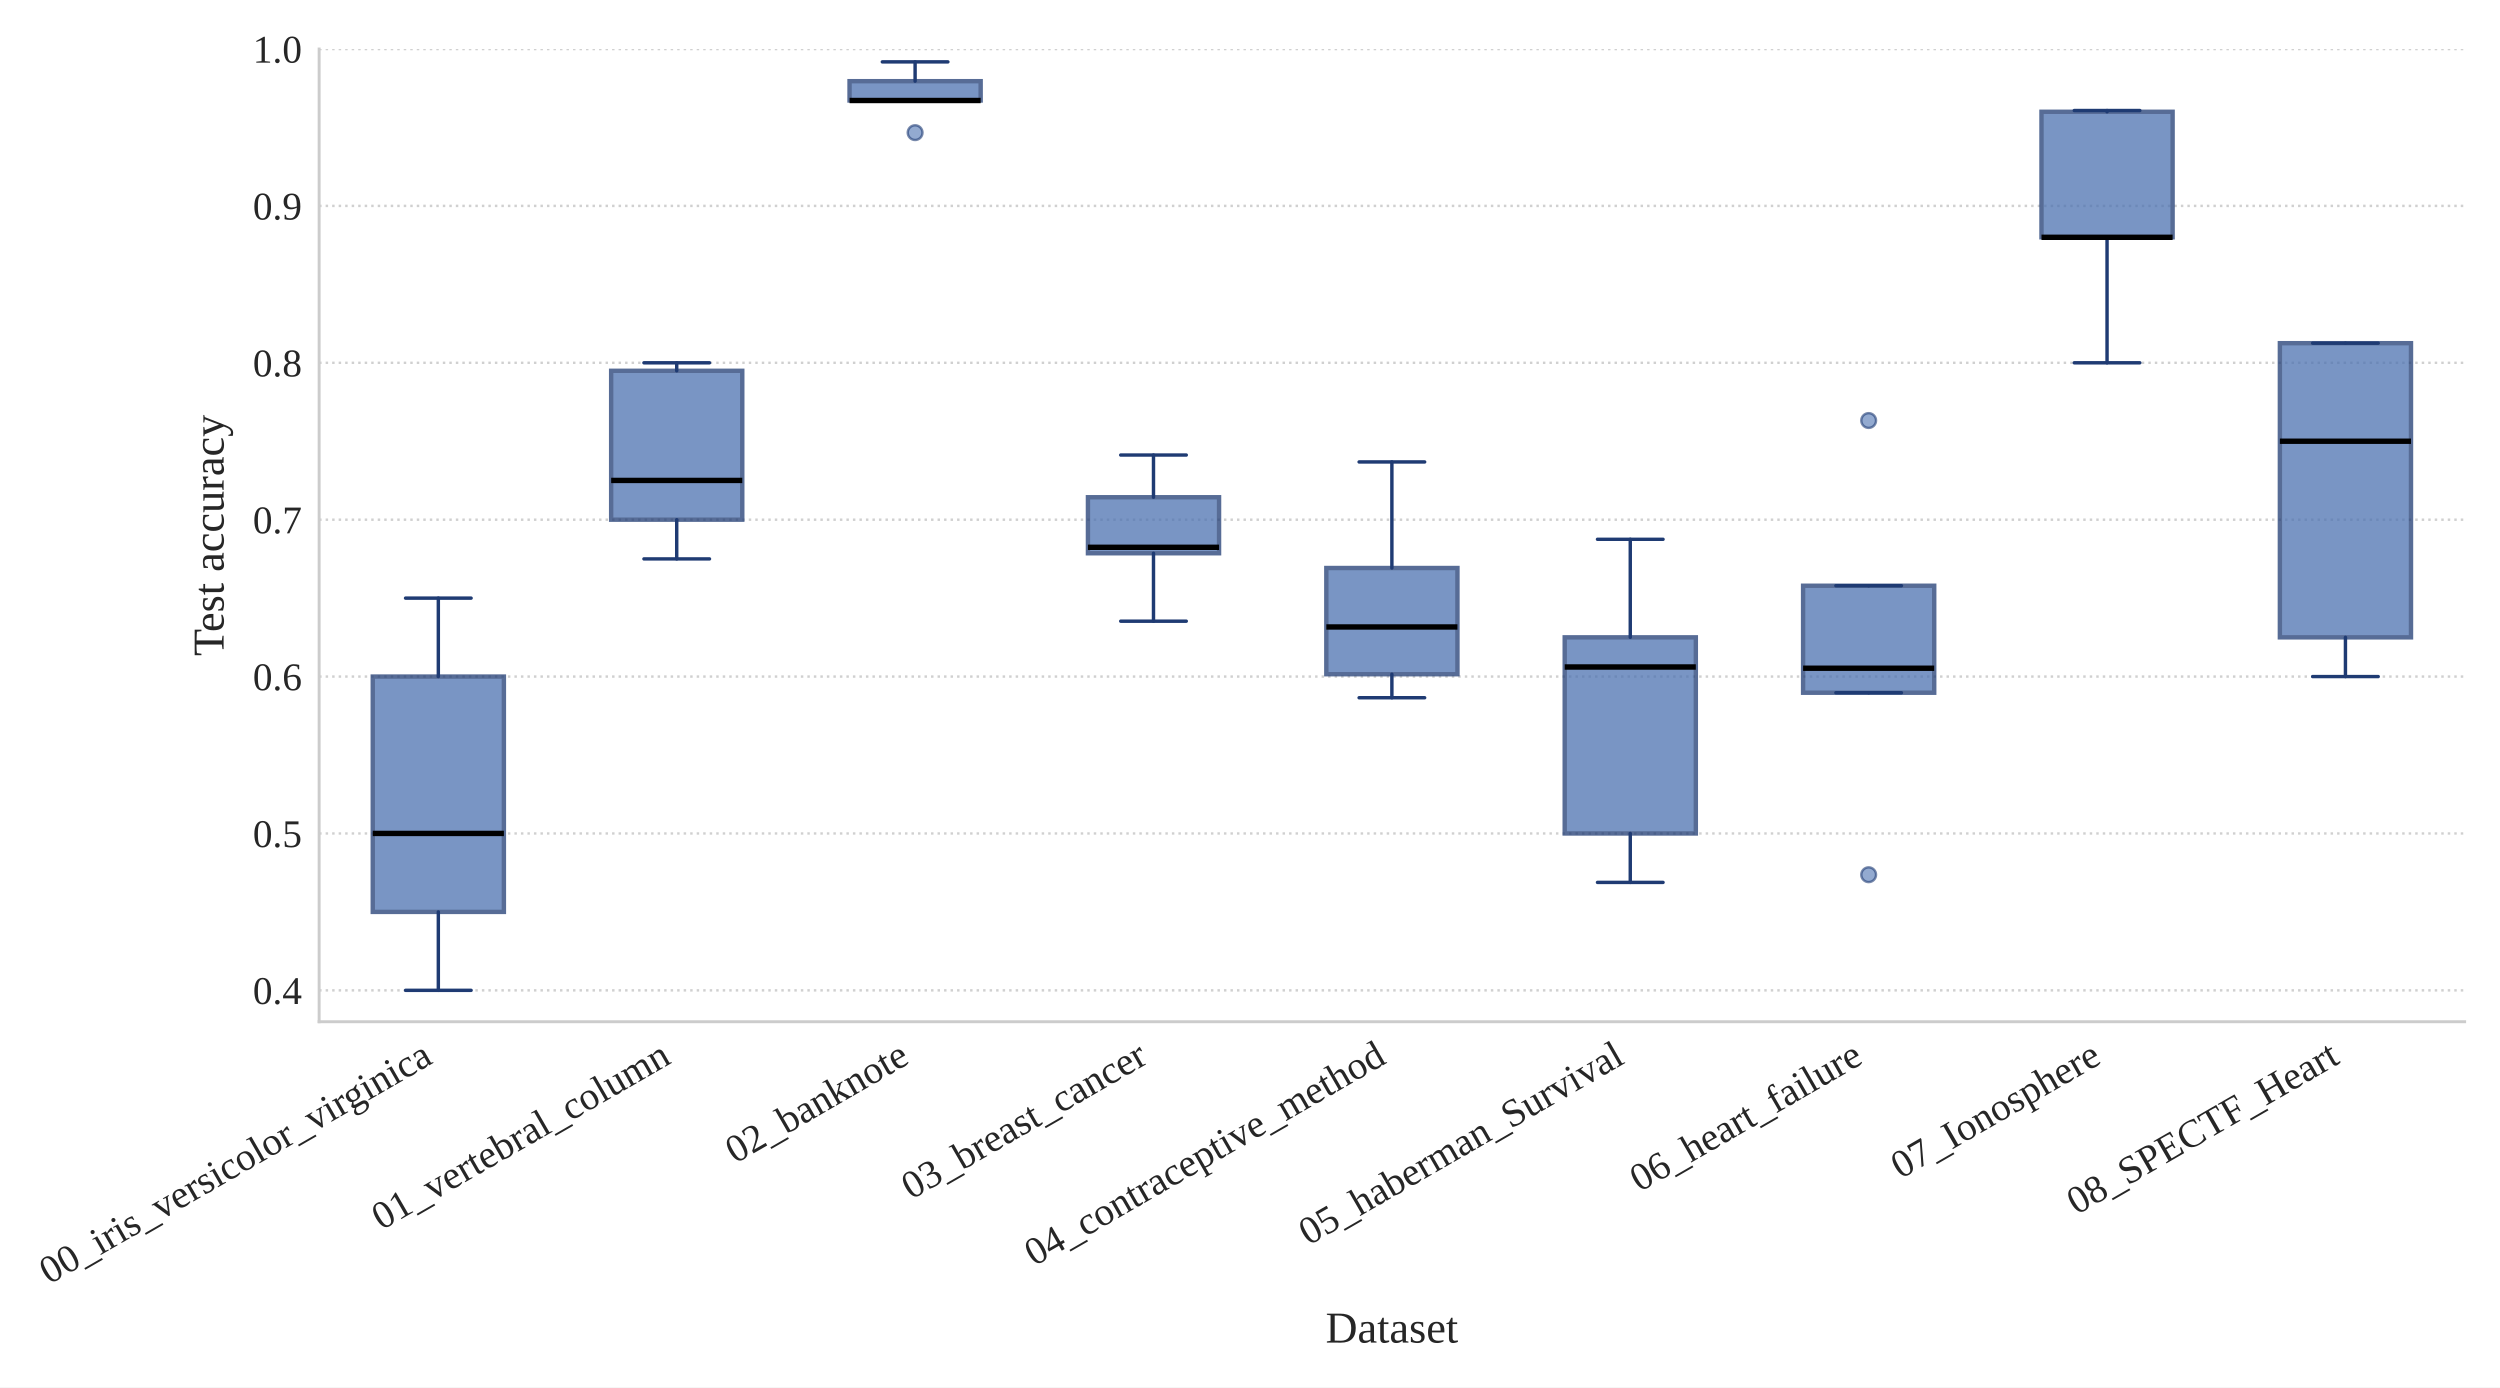
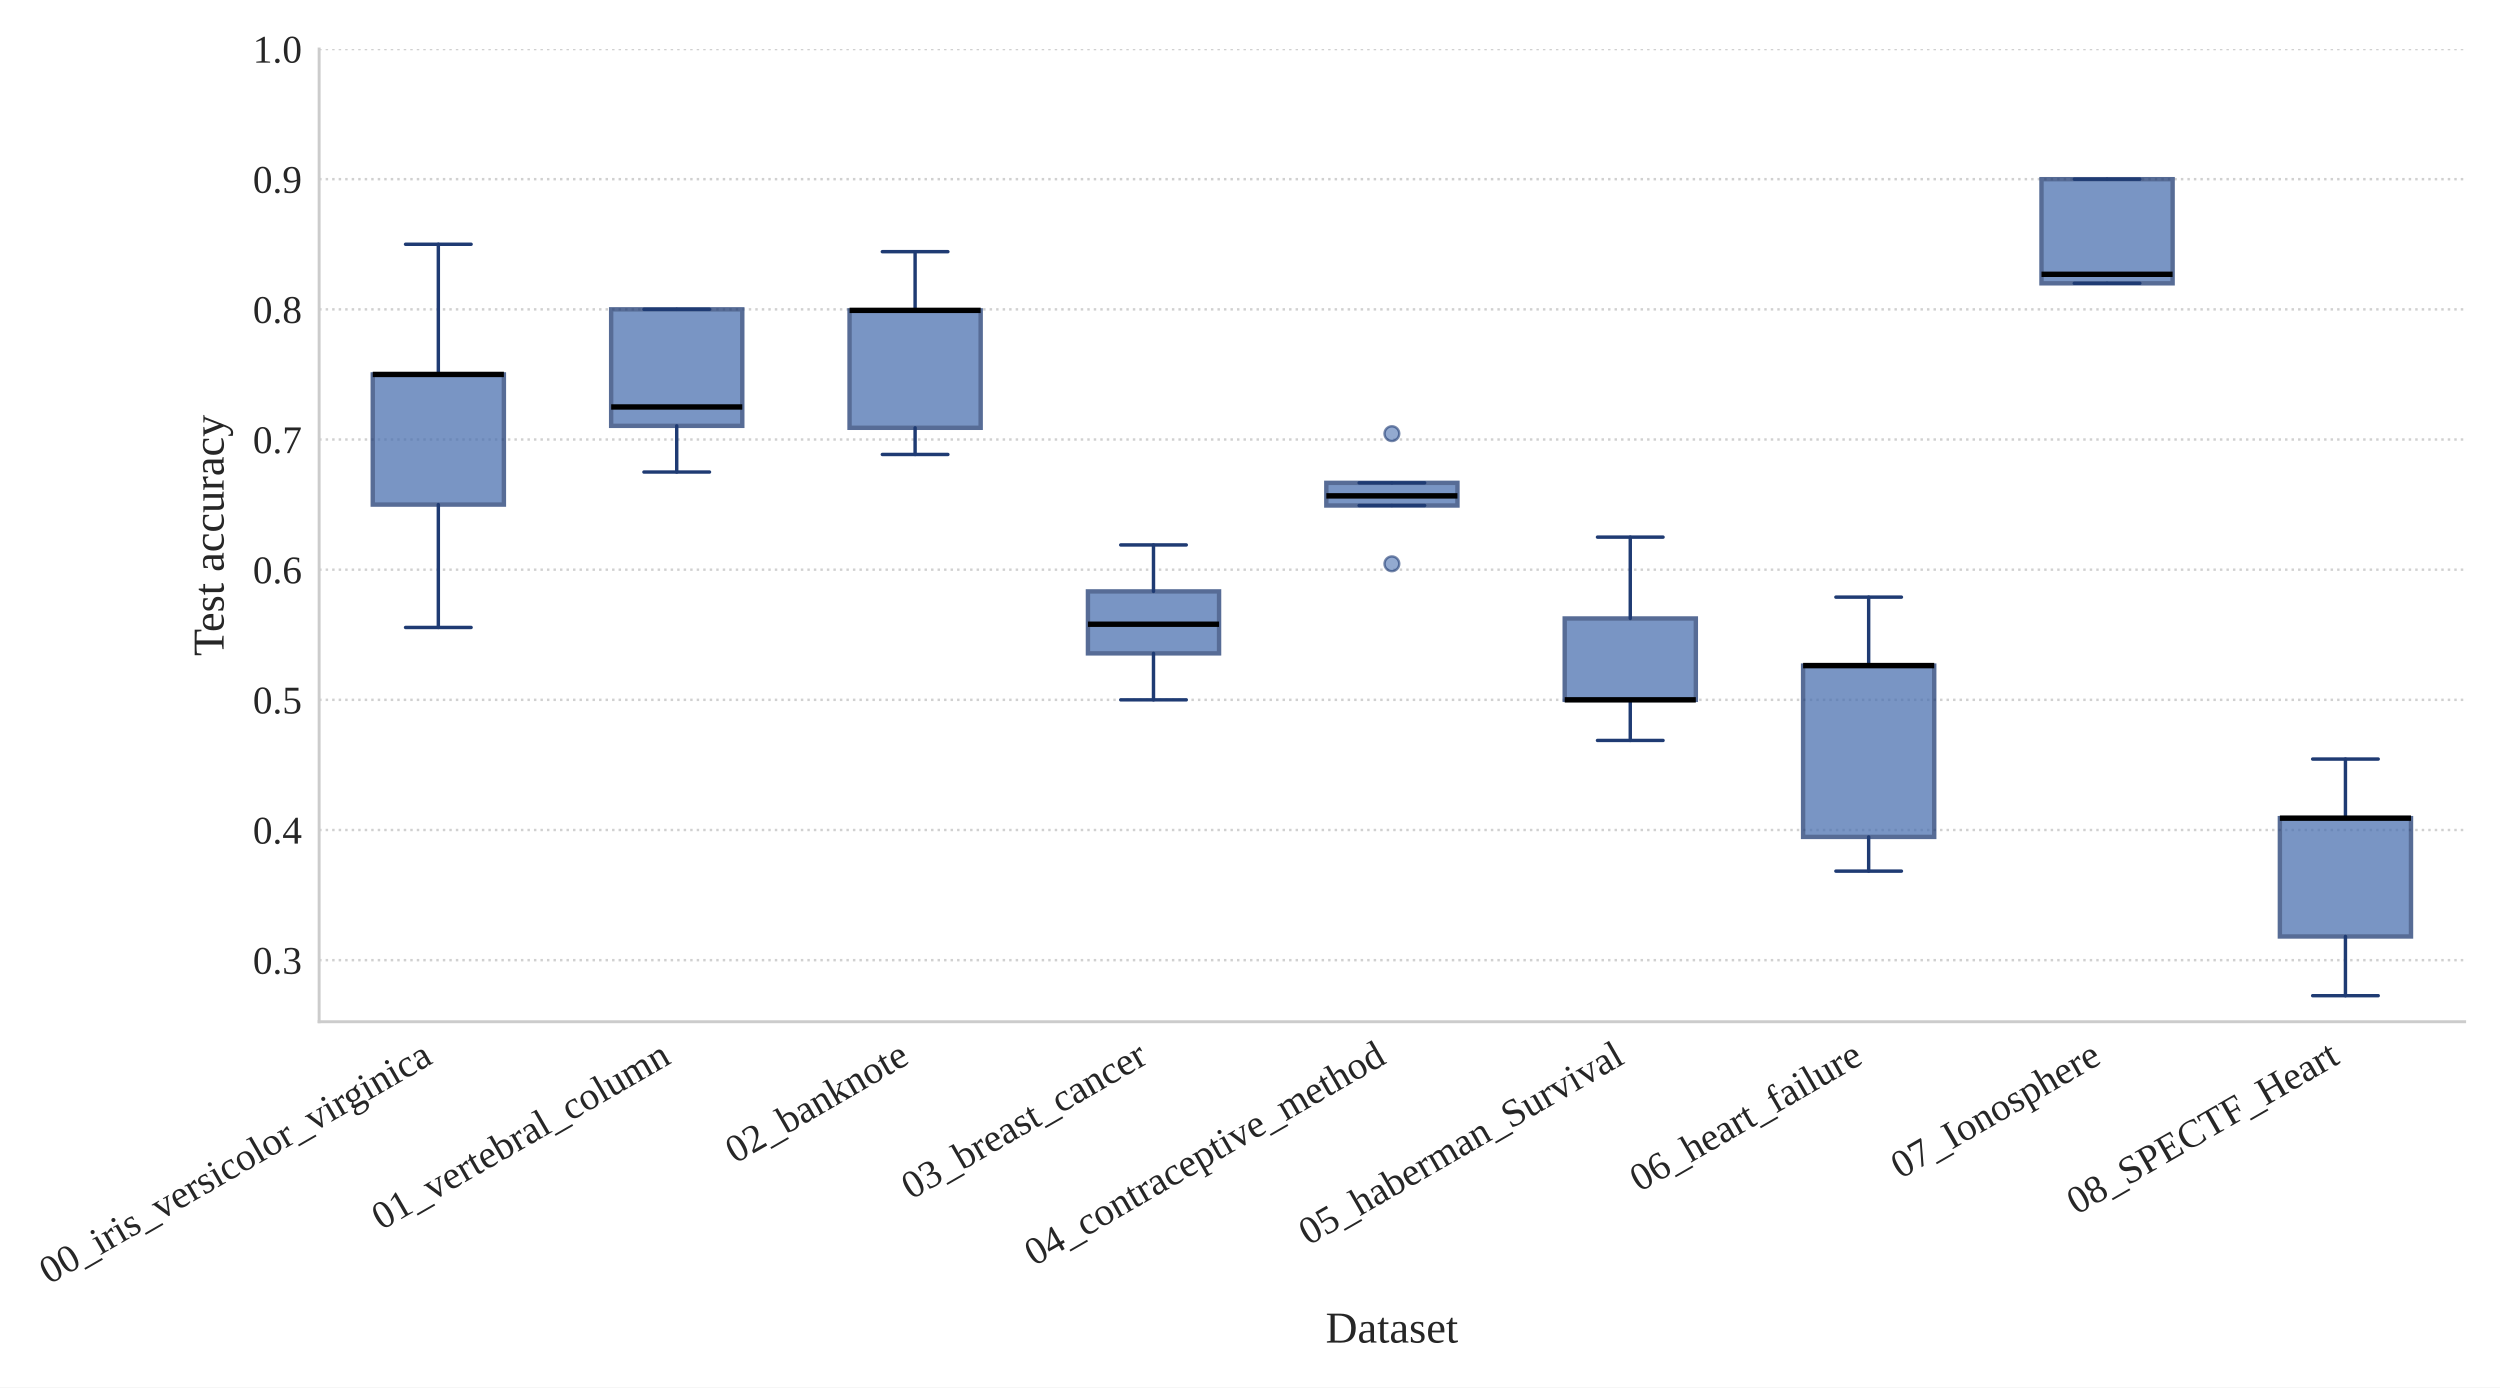
<svg xmlns="http://www.w3.org/2000/svg" xmlns:xlink="http://www.w3.org/1999/xlink" width="508.867pt" height="282.402pt" viewBox="0 0 508.867 282.402" version="1.1">
  <defs>
    <style type="text/css">*{stroke-linejoin: round; stroke-linecap: butt}</style>
  </defs>
  <g id="figure_1">
    <g id="patch_1">
      <path d="M 0 282.402  L 508.867 282.402  L 508.867 0  L 0 0  z " style="fill: #ffffff" />
    </g>
    <g id="axes_1">
      <g id="patch_2">
        <path d="M 64.959 207.969  L 501.667 207.969  L 501.667 9.977  L 64.959 9.977  z " style="fill: #ffffff" />
      </g>
      <g id="matplotlib.axis_1">
        <g id="xtick_1">
          <g id="text_1">
            <text style="font-size: 8px; font-family: 'Times New Roman', 'CMU Serif', 'DejaVu Serif', serif; fill: #262626" transform="translate(9.9775 261.5322) rotate(-30)">00_iris_versicolor_virginica</text>
          </g>
        </g>
        <g id="xtick_2">
          <g id="text_2">
            <text style="font-size: 8px; font-family: 'Times New Roman', 'CMU Serif', 'DejaVu Serif', serif; fill: #262626" transform="translate(77.62471 250.491) rotate(-30)">01_vertebral_column</text>
          </g>
        </g>
        <g id="xtick_3">
          <g id="text_3">
            <text style="font-size: 8px; font-family: 'Times New Roman', 'CMU Serif', 'DejaVu Serif', serif; fill: #262626" transform="translate(149.615 236.9422) rotate(-30)">02_banknote</text>
          </g>
        </g>
        <g id="xtick_4">
          <g id="text_4">
            <text style="font-size: 8px; font-family: 'Times New Roman', 'CMU Serif', 'DejaVu Serif', serif; fill: #262626" transform="translate(185.4542 244.2653) rotate(-30)">03_breast_cancer</text>
          </g>
        </g>
        <g id="xtick_5">
          <g id="text_5">
            <text style="font-size: 8px; font-family: 'Times New Roman', 'CMU Serif', 'DejaVu Serif', serif; fill: #262626" transform="translate(210.4973 257.8216) rotate(-30)">04_contraceptive_method</text>
          </g>
        </g>
        <g id="xtick_6">
          <g id="text_6">
            <text style="font-size: 8px; font-family: 'Times New Roman', 'CMU Serif', 'DejaVu Serif', serif; fill: #262626" transform="translate(266.3254 253.6041) rotate(-30)">05_haberman_Survival</text>
          </g>
        </g>
        <g id="xtick_7">
          <g id="text_7">
            <text style="font-size: 8px; font-family: 'Times New Roman', 'CMU Serif', 'DejaVu Serif', serif; fill: #262626" transform="translate(333.715 242.7116) rotate(-30)">06_heart_failure</text>
          </g>
        </g>
        <g id="xtick_8">
          <g id="text_8">
            <text style="font-size: 8px; font-family: 'Times New Roman', 'CMU Serif', 'DejaVu Serif', serif; fill: #262626" transform="translate(386.8454 240.0516) rotate(-30)">07_Ionosphere</text>
          </g>
        </g>
        <g id="xtick_9">
          <g id="text_9">
            <text style="font-size: 8px; font-family: 'Times New Roman', 'CMU Serif', 'DejaVu Serif', serif; fill: #262626" transform="translate(422.6575 247.3774) rotate(-30)">08_SPECTF_Heart</text>
          </g>
        </g>
        <g id="text_10">
          <text style="font-size: 9px; font-family: 'Times New Roman', 'CMU Serif', 'DejaVu Serif', serif; text-anchor: middle; fill: #262626" x="283.313" y="273.277" transform="rotate(-0 283.313 273.2766)">Dataset</text>
        </g>
      </g>
      <g id="matplotlib.axis_2">
        <g id="ytick_1">
          <g id="line2d_1">
-             <path d="M 64.959 201.582  L 501.667 201.582  " clip-path="url(#p615ffb853d)" style="fill: none; stroke-dasharray: 0.5,0.825; stroke-dashoffset: 0; stroke: #b0b0b0; stroke-opacity: 0.6; stroke-width: 0.5" />
+             <path d="M 64.959 195.437  L 501.667 195.437  " clip-path="url(#p25de395725)" style="fill: none; stroke-dasharray: 0.5,0.825; stroke-dashoffset: 0; stroke: #b0b0b0; stroke-opacity: 0.6; stroke-width: 0.5" />
          </g>
          <g id="text_11">
-             <text style="font-size: 8px; font-family: 'Times New Roman', 'CMU Serif', 'DejaVu Serif', serif; text-anchor: end; fill: #262626" x="61.459" y="204.36" transform="rotate(-0 61.45866 204.3596)">0.4</text>
+             <text style="font-size: 8px; font-family: 'Times New Roman', 'CMU Serif', 'DejaVu Serif', serif; text-anchor: end; fill: #262626" x="61.459" y="198.215" transform="rotate(-0 61.45866 198.2147)">0.3</text>
          </g>
        </g>
        <g id="ytick_2">
          <g id="line2d_2">
-             <path d="M 64.959 169.648  L 501.667 169.648  " clip-path="url(#p615ffb853d)" style="fill: none; stroke-dasharray: 0.5,0.825; stroke-dashoffset: 0; stroke: #b0b0b0; stroke-opacity: 0.6; stroke-width: 0.5" />
+             <path d="M 64.959 168.943  L 501.667 168.943  " clip-path="url(#p25de395725)" style="fill: none; stroke-dasharray: 0.5,0.825; stroke-dashoffset: 0; stroke: #b0b0b0; stroke-opacity: 0.6; stroke-width: 0.5" />
          </g>
          <g id="text_12">
-             <text style="font-size: 8px; font-family: 'Times New Roman', 'CMU Serif', 'DejaVu Serif', serif; text-anchor: end; fill: #262626" x="61.459" y="172.426" transform="rotate(-0 61.45866 172.4255)">0.5</text>
+             <text style="font-size: 8px; font-family: 'Times New Roman', 'CMU Serif', 'DejaVu Serif', serif; text-anchor: end; fill: #262626" x="61.459" y="171.72" transform="rotate(-0 61.45866 171.7204)">0.4</text>
          </g>
        </g>
        <g id="ytick_3">
          <g id="line2d_3">
-             <path d="M 64.959 137.714  L 501.667 137.714  " clip-path="url(#p615ffb853d)" style="fill: none; stroke-dasharray: 0.5,0.825; stroke-dashoffset: 0; stroke: #b0b0b0; stroke-opacity: 0.6; stroke-width: 0.5" />
+             <path d="M 64.959 142.449  L 501.667 142.449  " clip-path="url(#p25de395725)" style="fill: none; stroke-dasharray: 0.5,0.825; stroke-dashoffset: 0; stroke: #b0b0b0; stroke-opacity: 0.6; stroke-width: 0.5" />
          </g>
          <g id="text_13">
-             <text style="font-size: 8px; font-family: 'Times New Roman', 'CMU Serif', 'DejaVu Serif', serif; text-anchor: end; fill: #262626" x="61.459" y="140.491" transform="rotate(-0 61.45866 140.4914)">0.6</text>
+             <text style="font-size: 8px; font-family: 'Times New Roman', 'CMU Serif', 'DejaVu Serif', serif; text-anchor: end; fill: #262626" x="61.459" y="145.226" transform="rotate(-0 61.45866 145.2262)">0.5</text>
          </g>
        </g>
        <g id="ytick_4">
          <g id="line2d_4">
-             <path d="M 64.959 105.78  L 501.667 105.78  " clip-path="url(#p615ffb853d)" style="fill: none; stroke-dasharray: 0.5,0.825; stroke-dashoffset: 0; stroke: #b0b0b0; stroke-opacity: 0.6; stroke-width: 0.5" />
+             <path d="M 64.959 115.954  L 501.667 115.954  " clip-path="url(#p25de395725)" style="fill: none; stroke-dasharray: 0.5,0.825; stroke-dashoffset: 0; stroke: #b0b0b0; stroke-opacity: 0.6; stroke-width: 0.5" />
          </g>
          <g id="text_14">
-             <text style="font-size: 8px; font-family: 'Times New Roman', 'CMU Serif', 'DejaVu Serif', serif; text-anchor: end; fill: #262626" x="61.459" y="108.557" transform="rotate(-0 61.45866 108.5573)">0.7</text>
+             <text style="font-size: 8px; font-family: 'Times New Roman', 'CMU Serif', 'DejaVu Serif', serif; text-anchor: end; fill: #262626" x="61.459" y="118.732" transform="rotate(-0 61.45866 118.732)">0.6</text>
          </g>
        </g>
        <g id="ytick_5">
          <g id="line2d_5">
-             <path d="M 64.959 73.846  L 501.667 73.846  " clip-path="url(#p615ffb853d)" style="fill: none; stroke-dasharray: 0.5,0.825; stroke-dashoffset: 0; stroke: #b0b0b0; stroke-opacity: 0.6; stroke-width: 0.5" />
+             <path d="M 64.959 89.46  L 501.667 89.46  " clip-path="url(#p25de395725)" style="fill: none; stroke-dasharray: 0.5,0.825; stroke-dashoffset: 0; stroke: #b0b0b0; stroke-opacity: 0.6; stroke-width: 0.5" />
          </g>
          <g id="text_15">
-             <text style="font-size: 8px; font-family: 'Times New Roman', 'CMU Serif', 'DejaVu Serif', serif; text-anchor: end; fill: #262626" x="61.459" y="76.623" transform="rotate(-0 61.45866 76.62321)">0.8</text>
+             <text style="font-size: 8px; font-family: 'Times New Roman', 'CMU Serif', 'DejaVu Serif', serif; text-anchor: end; fill: #262626" x="61.459" y="92.238" transform="rotate(-0 61.45866 92.23772)">0.7</text>
          </g>
        </g>
        <g id="ytick_6">
          <g id="line2d_6">
-             <path d="M 64.959 41.912  L 501.667 41.912  " clip-path="url(#p615ffb853d)" style="fill: none; stroke-dasharray: 0.5,0.825; stroke-dashoffset: 0; stroke: #b0b0b0; stroke-opacity: 0.6; stroke-width: 0.5" />
+             <path d="M 64.959 62.966  L 501.667 62.966  " clip-path="url(#p25de395725)" style="fill: none; stroke-dasharray: 0.5,0.825; stroke-dashoffset: 0; stroke: #b0b0b0; stroke-opacity: 0.6; stroke-width: 0.5" />
          </g>
          <g id="text_16">
-             <text style="font-size: 8px; font-family: 'Times New Roman', 'CMU Serif', 'DejaVu Serif', serif; text-anchor: end; fill: #262626" x="61.459" y="44.689" transform="rotate(-0 61.45866 44.6891)">0.9</text>
+             <text style="font-size: 8px; font-family: 'Times New Roman', 'CMU Serif', 'DejaVu Serif', serif; text-anchor: end; fill: #262626" x="61.459" y="65.743" transform="rotate(-0 61.45866 65.74348)">0.8</text>
          </g>
        </g>
        <g id="ytick_7">
          <g id="line2d_7">
-             <path d="M 64.959 9.977  L 501.667 9.977  " clip-path="url(#p615ffb853d)" style="fill: none; stroke-dasharray: 0.5,0.825; stroke-dashoffset: 0; stroke: #b0b0b0; stroke-opacity: 0.6; stroke-width: 0.5" />
+             <path d="M 64.959 36.472  L 501.667 36.472  " clip-path="url(#p25de395725)" style="fill: none; stroke-dasharray: 0.5,0.825; stroke-dashoffset: 0; stroke: #b0b0b0; stroke-opacity: 0.6; stroke-width: 0.5" />
          </g>
          <g id="text_17">
+             <text style="font-size: 8px; font-family: 'Times New Roman', 'CMU Serif', 'DejaVu Serif', serif; text-anchor: end; fill: #262626" x="61.459" y="39.249" transform="rotate(-0 61.45866 39.24924)">0.9</text>
+           </g>
+         </g>
+         <g id="ytick_8">
+           <g id="line2d_8">
+             <path d="M 64.959 9.977  L 501.667 9.977  " clip-path="url(#p25de395725)" style="fill: none; stroke-dasharray: 0.5,0.825; stroke-dashoffset: 0; stroke: #b0b0b0; stroke-opacity: 0.6; stroke-width: 0.5" />
+           </g>
+           <g id="text_18">
            <text style="font-size: 8px; font-family: 'Times New Roman', 'CMU Serif', 'DejaVu Serif', serif; text-anchor: end; fill: #262626" x="61.459" y="12.755" transform="rotate(-0 61.45866 12.755)">1.0</text>
          </g>
        </g>
-         <g id="text_18">
+         <g id="text_19">
          <text style="font-size: 9px; font-family: 'Times New Roman', 'CMU Serif', 'DejaVu Serif', serif; text-anchor: middle; fill: #262626" x="45.517" y="108.973" transform="rotate(-90 45.51662 108.9732)">Test accuracy</text>
        </g>
      </g>
      <g id="patch_3">
-         <path d="M 75.876 185.615  L 102.564 185.615  L 102.564 137.714  L 75.876 137.714  L 75.876 185.615  z " clip-path="url(#p615ffb853d)" style="fill: #4c72b0; opacity: 0.75; stroke: #1f3b73; stroke-width: 0.9; stroke-linejoin: miter" />
-       </g>
-       <g id="line2d_8">
-         <path d="M 89.22 185.615  L 89.22 201.582  " clip-path="url(#p615ffb853d)" style="fill: none; stroke: #1f3b73; stroke-width: 0.7; stroke-linecap: round" />
+         <path d="M 75.876 102.707  L 102.564 102.707  L 102.564 76.213  L 75.876 76.213  L 75.876 102.707  z " clip-path="url(#p25de395725)" style="fill: #4c72b0; opacity: 0.75; stroke: #1f3b73; stroke-width: 0.9; stroke-linejoin: miter" />
      </g>
      <g id="line2d_9">
-         <path d="M 89.22 137.714  L 89.22 121.747  " clip-path="url(#p615ffb853d)" style="fill: none; stroke: #1f3b73; stroke-width: 0.7; stroke-linecap: round" />
+         <path d="M 89.22 102.707  L 89.22 127.718  " clip-path="url(#p25de395725)" style="fill: none; stroke: #1f3b73; stroke-width: 0.7; stroke-linecap: round" />
      </g>
      <g id="line2d_10">
-         <path d="M 82.548 201.582  L 95.892 201.582  " clip-path="url(#p615ffb853d)" style="fill: none; stroke: #1f3b73; stroke-width: 0.7; stroke-linecap: round" />
+         <path d="M 89.22 76.213  L 89.22 49.719  " clip-path="url(#p25de395725)" style="fill: none; stroke: #1f3b73; stroke-width: 0.7; stroke-linecap: round" />
      </g>
      <g id="line2d_11">
-         <path d="M 82.548 121.747  L 95.892 121.747  " clip-path="url(#p615ffb853d)" style="fill: none; stroke: #1f3b73; stroke-width: 0.7; stroke-linecap: round" />
-       </g>
-       <g id="line2d_12" />
+         <path d="M 82.548 127.718  L 95.892 127.718  " clip-path="url(#p25de395725)" style="fill: none; stroke: #1f3b73; stroke-width: 0.7; stroke-linecap: round" />
+       </g>
+       <g id="line2d_12">
+         <path d="M 82.548 49.719  L 95.892 49.719  " clip-path="url(#p25de395725)" style="fill: none; stroke: #1f3b73; stroke-width: 0.7; stroke-linecap: round" />
+       </g>
+       <g id="line2d_13" />
      <g id="patch_4">
-         <path d="M 124.4 105.78  L 151.087 105.78  L 151.087 75.474  L 124.4 75.474  L 124.4 105.78  z " clip-path="url(#p615ffb853d)" style="fill: #4c72b0; opacity: 0.75; stroke: #1f3b73; stroke-width: 0.9; stroke-linejoin: miter" />
-       </g>
-       <g id="line2d_13">
-         <path d="M 137.743 105.78  L 137.743 113.763  " clip-path="url(#p615ffb853d)" style="fill: none; stroke: #1f3b73; stroke-width: 0.7; stroke-linecap: round" />
+         <path d="M 124.4 86.678  L 151.087 86.678  L 151.087 62.966  L 124.4 62.966  L 124.4 86.678  z " clip-path="url(#p25de395725)" style="fill: #4c72b0; opacity: 0.75; stroke: #1f3b73; stroke-width: 0.9; stroke-linejoin: miter" />
      </g>
      <g id="line2d_14">
-         <path d="M 137.743 75.474  L 137.743 73.846  " clip-path="url(#p615ffb853d)" style="fill: none; stroke: #1f3b73; stroke-width: 0.7; stroke-linecap: round" />
+         <path d="M 137.743 86.678  L 137.743 96.084  " clip-path="url(#p25de395725)" style="fill: none; stroke: #1f3b73; stroke-width: 0.7; stroke-linecap: round" />
      </g>
      <g id="line2d_15">
-         <path d="M 131.072 113.763  L 144.415 113.763  " clip-path="url(#p615ffb853d)" style="fill: none; stroke: #1f3b73; stroke-width: 0.7; stroke-linecap: round" />
+         <path d="M 137.743 62.966  L 137.743 62.966  " clip-path="url(#p25de395725)" style="fill: none; stroke: #1f3b73; stroke-width: 0.7; stroke-linecap: round" />
      </g>
      <g id="line2d_16">
-         <path d="M 131.072 73.846  L 144.415 73.846  " clip-path="url(#p615ffb853d)" style="fill: none; stroke: #1f3b73; stroke-width: 0.7; stroke-linecap: round" />
-       </g>
-       <g id="line2d_17" />
+         <path d="M 131.072 96.084  L 144.415 96.084  " clip-path="url(#p25de395725)" style="fill: none; stroke: #1f3b73; stroke-width: 0.7; stroke-linecap: round" />
+       </g>
+       <g id="line2d_17">
+         <path d="M 131.072 62.966  L 144.415 62.966  " clip-path="url(#p25de395725)" style="fill: none; stroke: #1f3b73; stroke-width: 0.7; stroke-linecap: round" />
+       </g>
+       <g id="line2d_18" />
      <g id="patch_5">
-         <path d="M 172.923 20.452  L 199.611 20.452  L 199.611 16.524  L 172.923 16.524  L 172.923 20.452  z " clip-path="url(#p615ffb853d)" style="fill: #4c72b0; opacity: 0.75; stroke: #1f3b73; stroke-width: 0.9; stroke-linejoin: miter" />
-       </g>
-       <g id="line2d_18">
-         <path d="M 186.267 20.452  L 186.267 20.452  " clip-path="url(#p615ffb853d)" style="fill: none; stroke: #1f3b73; stroke-width: 0.7; stroke-linecap: round" />
+         <path d="M 172.923 87.076  L 199.611 87.076  L 199.611 63.178  L 172.923 63.178  L 172.923 87.076  z " clip-path="url(#p25de395725)" style="fill: #4c72b0; opacity: 0.75; stroke: #1f3b73; stroke-width: 0.9; stroke-linejoin: miter" />
      </g>
      <g id="line2d_19">
-         <path d="M 186.267 16.524  L 186.267 12.596  " clip-path="url(#p615ffb853d)" style="fill: none; stroke: #1f3b73; stroke-width: 0.7; stroke-linecap: round" />
+         <path d="M 186.267 87.076  L 186.267 92.507  " clip-path="url(#p25de395725)" style="fill: none; stroke: #1f3b73; stroke-width: 0.7; stroke-linecap: round" />
      </g>
      <g id="line2d_20">
-         <path d="M 179.595 20.452  L 192.939 20.452  " clip-path="url(#p615ffb853d)" style="fill: none; stroke: #1f3b73; stroke-width: 0.7; stroke-linecap: round" />
+         <path d="M 186.267 63.178  L 186.267 51.229  " clip-path="url(#p25de395725)" style="fill: none; stroke: #1f3b73; stroke-width: 0.7; stroke-linecap: round" />
      </g>
      <g id="line2d_21">
-         <path d="M 179.595 12.596  L 192.939 12.596  " clip-path="url(#p615ffb853d)" style="fill: none; stroke: #1f3b73; stroke-width: 0.7; stroke-linecap: round" />
+         <path d="M 179.595 92.507  L 192.939 92.507  " clip-path="url(#p25de395725)" style="fill: none; stroke: #1f3b73; stroke-width: 0.7; stroke-linecap: round" />
      </g>
      <g id="line2d_22">
+         <path d="M 179.595 51.229  L 192.939 51.229  " clip-path="url(#p25de395725)" style="fill: none; stroke: #1f3b73; stroke-width: 0.7; stroke-linecap: round" />
+       </g>
+       <g id="line2d_23" />
+       <g id="patch_6">
+         <path d="M 221.446 132.99  L 248.134 132.99  L 248.134 120.379  L 221.446 120.379  L 221.446 132.99  z " clip-path="url(#p25de395725)" style="fill: #4c72b0; opacity: 0.75; stroke: #1f3b73; stroke-width: 0.9; stroke-linejoin: miter" />
+       </g>
+       <g id="line2d_24">
+         <path d="M 234.79 132.99  L 234.79 142.449  " clip-path="url(#p25de395725)" style="fill: none; stroke: #1f3b73; stroke-width: 0.7; stroke-linecap: round" />
+       </g>
+       <g id="line2d_25">
+         <path d="M 234.79 120.379  L 234.79 110.921  " clip-path="url(#p25de395725)" style="fill: none; stroke: #1f3b73; stroke-width: 0.7; stroke-linecap: round" />
+       </g>
+       <g id="line2d_26">
+         <path d="M 228.118 142.449  L 241.462 142.449  " clip-path="url(#p25de395725)" style="fill: none; stroke: #1f3b73; stroke-width: 0.7; stroke-linecap: round" />
+       </g>
+       <g id="line2d_27">
+         <path d="M 228.118 110.921  L 241.462 110.921  " clip-path="url(#p25de395725)" style="fill: none; stroke: #1f3b73; stroke-width: 0.7; stroke-linecap: round" />
+       </g>
+       <g id="line2d_28" />
+       <g id="patch_7">
+         <path d="M 269.969 102.893  L 296.657 102.893  L 296.657 98.283  L 269.969 98.283  L 269.969 102.893  z " clip-path="url(#p25de395725)" style="fill: #4c72b0; opacity: 0.75; stroke: #1f3b73; stroke-width: 0.9; stroke-linejoin: miter" />
+       </g>
+       <g id="line2d_29">
+         <path d="M 283.313 102.893  L 283.313 102.893  " clip-path="url(#p25de395725)" style="fill: none; stroke: #1f3b73; stroke-width: 0.7; stroke-linecap: round" />
+       </g>
+       <g id="line2d_30">
+         <path d="M 283.313 98.283  L 283.313 98.283  " clip-path="url(#p25de395725)" style="fill: none; stroke: #1f3b73; stroke-width: 0.7; stroke-linecap: round" />
+       </g>
+       <g id="line2d_31">
+         <path d="M 276.641 102.893  L 289.985 102.893  " clip-path="url(#p25de395725)" style="fill: none; stroke: #1f3b73; stroke-width: 0.7; stroke-linecap: round" />
+       </g>
+       <g id="line2d_32">
+         <path d="M 276.641 98.283  L 289.985 98.283  " clip-path="url(#p25de395725)" style="fill: none; stroke: #1f3b73; stroke-width: 0.7; stroke-linecap: round" />
+       </g>
+       <g id="line2d_33">
        <defs>
-           <path id="m905c2945b0" d="M 0 1.5  C 0.398 1.5 0.779 1.342 1.061 1.061  C 1.342 0.779 1.5 0.398 1.5 0  C 1.5 -0.398 1.342 -0.779 1.061 -1.061  C 0.779 -1.342 0.398 -1.5 0 -1.5  C -0.398 -1.5 -0.779 -1.342 -1.061 -1.061  C -1.342 -0.779 -1.5 -0.398 -1.5 0  C -1.5 0.398 -1.342 0.779 -1.061 1.061  C -0.779 1.342 -0.398 1.5 0 1.5  z " style="stroke: #1f3b73; stroke-opacity: 0.6; stroke-width: 0.5" />
+           <path id="m65c1535455" d="M 0 1.5  C 0.398 1.5 0.779 1.342 1.061 1.061  C 1.342 0.779 1.5 0.398 1.5 0  C 1.5 -0.398 1.342 -0.779 1.061 -1.061  C 0.779 -1.342 0.398 -1.5 0 -1.5  C -0.398 -1.5 -0.779 -1.342 -1.061 -1.061  C -1.342 -0.779 -1.5 -0.398 -1.5 0  C -1.5 0.398 -1.342 0.779 -1.061 1.061  C -0.779 1.342 -0.398 1.5 0 1.5  z " style="stroke: #1f3b73; stroke-opacity: 0.6; stroke-width: 0.5" />
        </defs>
-         <g clip-path="url(#p615ffb853d)">
-           <use xlink:href="#m905c2945b0" x="186.267" y="26.998" style="fill: #4c72b0; fill-opacity: 0.6; stroke: #1f3b73; stroke-opacity: 0.6; stroke-width: 0.5" />
-         </g>
-       </g>
-       <g id="patch_6">
-         <path d="M 221.446 112.614  L 248.134 112.614  L 248.134 101.213  L 221.446 101.213  L 221.446 112.614  z " clip-path="url(#p615ffb853d)" style="fill: #4c72b0; opacity: 0.75; stroke: #1f3b73; stroke-width: 0.9; stroke-linejoin: miter" />
-       </g>
-       <g id="line2d_23">
-         <path d="M 234.79 112.614  L 234.79 126.441  " clip-path="url(#p615ffb853d)" style="fill: none; stroke: #1f3b73; stroke-width: 0.7; stroke-linecap: round" />
-       </g>
-       <g id="line2d_24">
-         <path d="M 234.79 101.213  L 234.79 92.623  " clip-path="url(#p615ffb853d)" style="fill: none; stroke: #1f3b73; stroke-width: 0.7; stroke-linecap: round" />
-       </g>
-       <g id="line2d_25">
-         <path d="M 228.118 126.441  L 241.462 126.441  " clip-path="url(#p615ffb853d)" style="fill: none; stroke: #1f3b73; stroke-width: 0.7; stroke-linecap: round" />
-       </g>
-       <g id="line2d_26">
-         <path d="M 228.118 92.623  L 241.462 92.623  " clip-path="url(#p615ffb853d)" style="fill: none; stroke: #1f3b73; stroke-width: 0.7; stroke-linecap: round" />
-       </g>
-       <g id="line2d_27" />
-       <g id="patch_7">
-         <path d="M 269.969 137.235  L 296.657 137.235  L 296.657 115.616  L 269.969 115.616  L 269.969 137.235  z " clip-path="url(#p615ffb853d)" style="fill: #4c72b0; opacity: 0.75; stroke: #1f3b73; stroke-width: 0.9; stroke-linejoin: miter" />
-       </g>
-       <g id="line2d_28">
-         <path d="M 283.313 137.235  L 283.313 142.025  " clip-path="url(#p615ffb853d)" style="fill: none; stroke: #1f3b73; stroke-width: 0.7; stroke-linecap: round" />
-       </g>
-       <g id="line2d_29">
-         <path d="M 283.313 115.616  L 283.313 94.028  " clip-path="url(#p615ffb853d)" style="fill: none; stroke: #1f3b73; stroke-width: 0.7; stroke-linecap: round" />
-       </g>
-       <g id="line2d_30">
-         <path d="M 276.641 142.025  L 289.985 142.025  " clip-path="url(#p615ffb853d)" style="fill: none; stroke: #1f3b73; stroke-width: 0.7; stroke-linecap: round" />
-       </g>
-       <g id="line2d_31">
-         <path d="M 276.641 94.028  L 289.985 94.028  " clip-path="url(#p615ffb853d)" style="fill: none; stroke: #1f3b73; stroke-width: 0.7; stroke-linecap: round" />
-       </g>
-       <g id="line2d_32" />
+         <g clip-path="url(#p25de395725)">
+           <use xlink:href="#m65c1535455" x="283.313" y="114.762" style="fill: #4c72b0; fill-opacity: 0.6; stroke: #1f3b73; stroke-opacity: 0.6; stroke-width: 0.5" />
+           <use xlink:href="#m65c1535455" x="283.313" y="88.268" style="fill: #4c72b0; fill-opacity: 0.6; stroke: #1f3b73; stroke-opacity: 0.6; stroke-width: 0.5" />
+         </g>
+       </g>
      <g id="patch_8">
-         <path d="M 318.492 169.648  L 345.18 169.648  L 345.18 129.73  L 318.492 129.73  L 318.492 169.648  z " clip-path="url(#p615ffb853d)" style="fill: #4c72b0; opacity: 0.75; stroke: #1f3b73; stroke-width: 0.9; stroke-linejoin: miter" />
-       </g>
-       <g id="line2d_33">
-         <path d="M 331.836 169.648  L 331.836 179.611  " clip-path="url(#p615ffb853d)" style="fill: none; stroke: #1f3b73; stroke-width: 0.7; stroke-linecap: round" />
+         <path d="M 318.492 142.449  L 345.18 142.449  L 345.18 125.89  L 318.492 125.89  L 318.492 142.449  z " clip-path="url(#p25de395725)" style="fill: #4c72b0; opacity: 0.75; stroke: #1f3b73; stroke-width: 0.9; stroke-linejoin: miter" />
      </g>
      <g id="line2d_34">
-         <path d="M 331.836 129.73  L 331.836 109.772  " clip-path="url(#p615ffb853d)" style="fill: none; stroke: #1f3b73; stroke-width: 0.7; stroke-linecap: round" />
+         <path d="M 331.836 142.449  L 331.836 150.715  " clip-path="url(#p25de395725)" style="fill: none; stroke: #1f3b73; stroke-width: 0.7; stroke-linecap: round" />
      </g>
      <g id="line2d_35">
-         <path d="M 325.164 179.611  L 338.508 179.611  " clip-path="url(#p615ffb853d)" style="fill: none; stroke: #1f3b73; stroke-width: 0.7; stroke-linecap: round" />
+         <path d="M 331.836 125.89  L 331.836 109.331  " clip-path="url(#p25de395725)" style="fill: none; stroke: #1f3b73; stroke-width: 0.7; stroke-linecap: round" />
      </g>
      <g id="line2d_36">
-         <path d="M 325.164 109.772  L 338.508 109.772  " clip-path="url(#p615ffb853d)" style="fill: none; stroke: #1f3b73; stroke-width: 0.7; stroke-linecap: round" />
-       </g>
-       <g id="line2d_37" />
+         <path d="M 325.164 150.715  L 338.508 150.715  " clip-path="url(#p25de395725)" style="fill: none; stroke: #1f3b73; stroke-width: 0.7; stroke-linecap: round" />
+       </g>
+       <g id="line2d_37">
+         <path d="M 325.164 109.331  L 338.508 109.331  " clip-path="url(#p25de395725)" style="fill: none; stroke: #1f3b73; stroke-width: 0.7; stroke-linecap: round" />
+       </g>
+       <g id="line2d_38" />
      <g id="patch_9">
-         <path d="M 367.016 141.003  L 393.703 141.003  L 393.703 119.224  L 367.016 119.224  L 367.016 141.003  z " clip-path="url(#p615ffb853d)" style="fill: #4c72b0; opacity: 0.75; stroke: #1f3b73; stroke-width: 0.9; stroke-linejoin: miter" />
-       </g>
-       <g id="line2d_38">
-         <path d="M 380.359 141.003  L 380.359 141.003  " clip-path="url(#p615ffb853d)" style="fill: none; stroke: #1f3b73; stroke-width: 0.7; stroke-linecap: round" />
+         <path d="M 367.016 170.347  L 393.703 170.347  L 393.703 135.481  L 367.016 135.481  L 367.016 170.347  z " clip-path="url(#p25de395725)" style="fill: #4c72b0; opacity: 0.75; stroke: #1f3b73; stroke-width: 0.9; stroke-linejoin: miter" />
      </g>
      <g id="line2d_39">
-         <path d="M 380.359 119.224  L 380.359 119.224  " clip-path="url(#p615ffb853d)" style="fill: none; stroke: #1f3b73; stroke-width: 0.7; stroke-linecap: round" />
+         <path d="M 380.359 170.347  L 380.359 177.315  " clip-path="url(#p25de395725)" style="fill: none; stroke: #1f3b73; stroke-width: 0.7; stroke-linecap: round" />
      </g>
      <g id="line2d_40">
-         <path d="M 373.688 141.003  L 387.031 141.003  " clip-path="url(#p615ffb853d)" style="fill: none; stroke: #1f3b73; stroke-width: 0.7; stroke-linecap: round" />
+         <path d="M 380.359 135.481  L 380.359 121.545  " clip-path="url(#p25de395725)" style="fill: none; stroke: #1f3b73; stroke-width: 0.7; stroke-linecap: round" />
      </g>
      <g id="line2d_41">
-         <path d="M 373.688 119.224  L 387.031 119.224  " clip-path="url(#p615ffb853d)" style="fill: none; stroke: #1f3b73; stroke-width: 0.7; stroke-linecap: round" />
+         <path d="M 373.688 177.315  L 387.031 177.315  " clip-path="url(#p25de395725)" style="fill: none; stroke: #1f3b73; stroke-width: 0.7; stroke-linecap: round" />
      </g>
      <g id="line2d_42">
-         <g clip-path="url(#p615ffb853d)">
-           <use xlink:href="#m905c2945b0" x="380.359" y="178.047" style="fill: #4c72b0; fill-opacity: 0.6; stroke: #1f3b73; stroke-opacity: 0.6; stroke-width: 0.5" />
-           <use xlink:href="#m905c2945b0" x="380.359" y="85.597" style="fill: #4c72b0; fill-opacity: 0.6; stroke: #1f3b73; stroke-opacity: 0.6; stroke-width: 0.5" />
-         </g>
-       </g>
+         <path d="M 373.688 121.545  L 387.031 121.545  " clip-path="url(#p25de395725)" style="fill: none; stroke: #1f3b73; stroke-width: 0.7; stroke-linecap: round" />
+       </g>
+       <g id="line2d_43" />
      <g id="patch_10">
-         <path d="M 415.539 48.298  L 442.227 48.298  L 442.227 22.751  L 415.539 22.751  L 415.539 48.298  z " clip-path="url(#p615ffb853d)" style="fill: #4c72b0; opacity: 0.75; stroke: #1f3b73; stroke-width: 0.9; stroke-linejoin: miter" />
-       </g>
-       <g id="line2d_43">
-         <path d="M 428.883 48.298  L 428.883 73.846  " clip-path="url(#p615ffb853d)" style="fill: none; stroke: #1f3b73; stroke-width: 0.7; stroke-linecap: round" />
+         <path d="M 415.539 57.667  L 442.227 57.667  L 442.227 36.472  L 415.539 36.472  L 415.539 57.667  z " clip-path="url(#p25de395725)" style="fill: #4c72b0; opacity: 0.75; stroke: #1f3b73; stroke-width: 0.9; stroke-linejoin: miter" />
      </g>
      <g id="line2d_44">
-         <path d="M 428.883 22.751  L 428.883 22.496  " clip-path="url(#p615ffb853d)" style="fill: none; stroke: #1f3b73; stroke-width: 0.7; stroke-linecap: round" />
+         <path d="M 428.883 57.667  L 428.883 57.667  " clip-path="url(#p25de395725)" style="fill: none; stroke: #1f3b73; stroke-width: 0.7; stroke-linecap: round" />
      </g>
      <g id="line2d_45">
-         <path d="M 422.211 73.846  L 435.555 73.846  " clip-path="url(#p615ffb853d)" style="fill: none; stroke: #1f3b73; stroke-width: 0.7; stroke-linecap: round" />
+         <path d="M 428.883 36.472  L 428.883 36.472  " clip-path="url(#p25de395725)" style="fill: none; stroke: #1f3b73; stroke-width: 0.7; stroke-linecap: round" />
      </g>
      <g id="line2d_46">
-         <path d="M 422.211 22.496  L 435.555 22.496  " clip-path="url(#p615ffb853d)" style="fill: none; stroke: #1f3b73; stroke-width: 0.7; stroke-linecap: round" />
-       </g>
-       <g id="line2d_47" />
+         <path d="M 422.211 57.667  L 435.555 57.667  " clip-path="url(#p25de395725)" style="fill: none; stroke: #1f3b73; stroke-width: 0.7; stroke-linecap: round" />
+       </g>
+       <g id="line2d_47">
+         <path d="M 422.211 36.472  L 435.555 36.472  " clip-path="url(#p25de395725)" style="fill: none; stroke: #1f3b73; stroke-width: 0.7; stroke-linecap: round" />
+       </g>
+       <g id="line2d_48" />
      <g id="patch_11">
-         <path d="M 464.062 129.73  L 490.75 129.73  L 490.75 69.854  L 464.062 69.854  L 464.062 129.73  z " clip-path="url(#p615ffb853d)" style="fill: #4c72b0; opacity: 0.75; stroke: #1f3b73; stroke-width: 0.9; stroke-linejoin: miter" />
-       </g>
-       <g id="line2d_48">
-         <path d="M 477.406 129.73  L 477.406 137.714  " clip-path="url(#p615ffb853d)" style="fill: none; stroke: #1f3b73; stroke-width: 0.7; stroke-linecap: round" />
+         <path d="M 464.062 190.615  L 490.75 190.615  L 490.75 166.532  L 464.062 166.532  L 464.062 190.615  z " clip-path="url(#p25de395725)" style="fill: #4c72b0; opacity: 0.75; stroke: #1f3b73; stroke-width: 0.9; stroke-linejoin: miter" />
      </g>
      <g id="line2d_49">
-         <path d="M 477.406 69.854  L 477.406 69.854  " clip-path="url(#p615ffb853d)" style="fill: none; stroke: #1f3b73; stroke-width: 0.7; stroke-linecap: round" />
+         <path d="M 477.406 190.615  L 477.406 202.67  " clip-path="url(#p25de395725)" style="fill: none; stroke: #1f3b73; stroke-width: 0.7; stroke-linecap: round" />
      </g>
      <g id="line2d_50">
-         <path d="M 470.734 137.714  L 484.078 137.714  " clip-path="url(#p615ffb853d)" style="fill: none; stroke: #1f3b73; stroke-width: 0.7; stroke-linecap: round" />
+         <path d="M 477.406 166.532  L 477.406 154.504  " clip-path="url(#p25de395725)" style="fill: none; stroke: #1f3b73; stroke-width: 0.7; stroke-linecap: round" />
      </g>
      <g id="line2d_51">
-         <path d="M 470.734 69.854  L 484.078 69.854  " clip-path="url(#p615ffb853d)" style="fill: none; stroke: #1f3b73; stroke-width: 0.7; stroke-linecap: round" />
-       </g>
-       <g id="line2d_52" />
-       <g id="line2d_53">
-         <path d="M 75.876 169.648  L 102.564 169.648  " clip-path="url(#p615ffb853d)" style="fill: none; stroke: #000000; stroke-width: 1.1" />
-       </g>
+         <path d="M 470.734 202.67  L 484.078 202.67  " clip-path="url(#p25de395725)" style="fill: none; stroke: #1f3b73; stroke-width: 0.7; stroke-linecap: round" />
+       </g>
+       <g id="line2d_52">
+         <path d="M 470.734 154.504  L 484.078 154.504  " clip-path="url(#p25de395725)" style="fill: none; stroke: #1f3b73; stroke-width: 0.7; stroke-linecap: round" />
+       </g>
+       <g id="line2d_53" />
      <g id="line2d_54">
-         <path d="M 124.4 97.796  L 151.087 97.796  " clip-path="url(#p615ffb853d)" style="fill: none; stroke: #000000; stroke-width: 1.1" />
+         <path d="M 75.876 76.213  L 102.564 76.213  " clip-path="url(#p25de395725)" style="fill: none; stroke: #000000; stroke-width: 1.1" />
      </g>
      <g id="line2d_55">
-         <path d="M 172.923 20.452  L 199.611 20.452  " clip-path="url(#p615ffb853d)" style="fill: none; stroke: #000000; stroke-width: 1.1" />
+         <path d="M 124.4 82.837  L 151.087 82.837  " clip-path="url(#p25de395725)" style="fill: none; stroke: #000000; stroke-width: 1.1" />
      </g>
      <g id="line2d_56">
-         <path d="M 221.446 111.4  L 248.134 111.4  " clip-path="url(#p615ffb853d)" style="fill: none; stroke: #000000; stroke-width: 1.1" />
+         <path d="M 172.923 63.178  L 199.611 63.178  " clip-path="url(#p25de395725)" style="fill: none; stroke: #000000; stroke-width: 1.1" />
      </g>
      <g id="line2d_57">
-         <path d="M 269.969 127.623  L 296.657 127.623  " clip-path="url(#p615ffb853d)" style="fill: none; stroke: #000000; stroke-width: 1.1" />
+         <path d="M 221.446 127.056  L 248.134 127.056  " clip-path="url(#p25de395725)" style="fill: none; stroke: #000000; stroke-width: 1.1" />
      </g>
      <g id="line2d_58">
-         <path d="M 318.492 135.766  L 345.18 135.766  " clip-path="url(#p615ffb853d)" style="fill: none; stroke: #000000; stroke-width: 1.1" />
+         <path d="M 269.969 100.932  L 296.657 100.932  " clip-path="url(#p25de395725)" style="fill: none; stroke: #000000; stroke-width: 1.1" />
      </g>
      <g id="line2d_59">
-         <path d="M 367.016 136.021  L 393.703 136.021  " clip-path="url(#p615ffb853d)" style="fill: none; stroke: #000000; stroke-width: 1.1" />
+         <path d="M 318.492 142.449  L 345.18 142.449  " clip-path="url(#p25de395725)" style="fill: none; stroke: #000000; stroke-width: 1.1" />
      </g>
      <g id="line2d_60">
-         <path d="M 415.539 48.298  L 442.227 48.298  " clip-path="url(#p615ffb853d)" style="fill: none; stroke: #000000; stroke-width: 1.1" />
+         <path d="M 367.016 135.481  L 393.703 135.481  " clip-path="url(#p25de395725)" style="fill: none; stroke: #000000; stroke-width: 1.1" />
      </g>
      <g id="line2d_61">
-         <path d="M 464.062 89.813  L 490.75 89.813  " clip-path="url(#p615ffb853d)" style="fill: none; stroke: #000000; stroke-width: 1.1" />
+         <path d="M 415.539 55.839  L 442.227 55.839  " clip-path="url(#p25de395725)" style="fill: none; stroke: #000000; stroke-width: 1.1" />
+       </g>
+       <g id="line2d_62">
+         <path d="M 464.062 166.532  L 490.75 166.532  " clip-path="url(#p25de395725)" style="fill: none; stroke: #000000; stroke-width: 1.1" />
      </g>
      <g id="patch_12">
        <path d="M 64.959 207.969  L 64.959 9.977  " style="fill: none; stroke: #cccccc; stroke-width: 0.6; stroke-linejoin: miter; stroke-linecap: square" />
      </g>
      <g id="patch_13">
        <path d="M 64.959 207.969  L 501.667 207.969  " style="fill: none; stroke: #cccccc; stroke-width: 0.6; stroke-linejoin: miter; stroke-linecap: square" />
      </g>
    </g>
  </g>
  <defs>
-     <clipPath id="p615ffb853d">
+     <clipPath id="p25de395725">
      <rect x="64.959" y="9.977" width="436.709" height="197.991" />
    </clipPath>
  </defs>
</svg>
